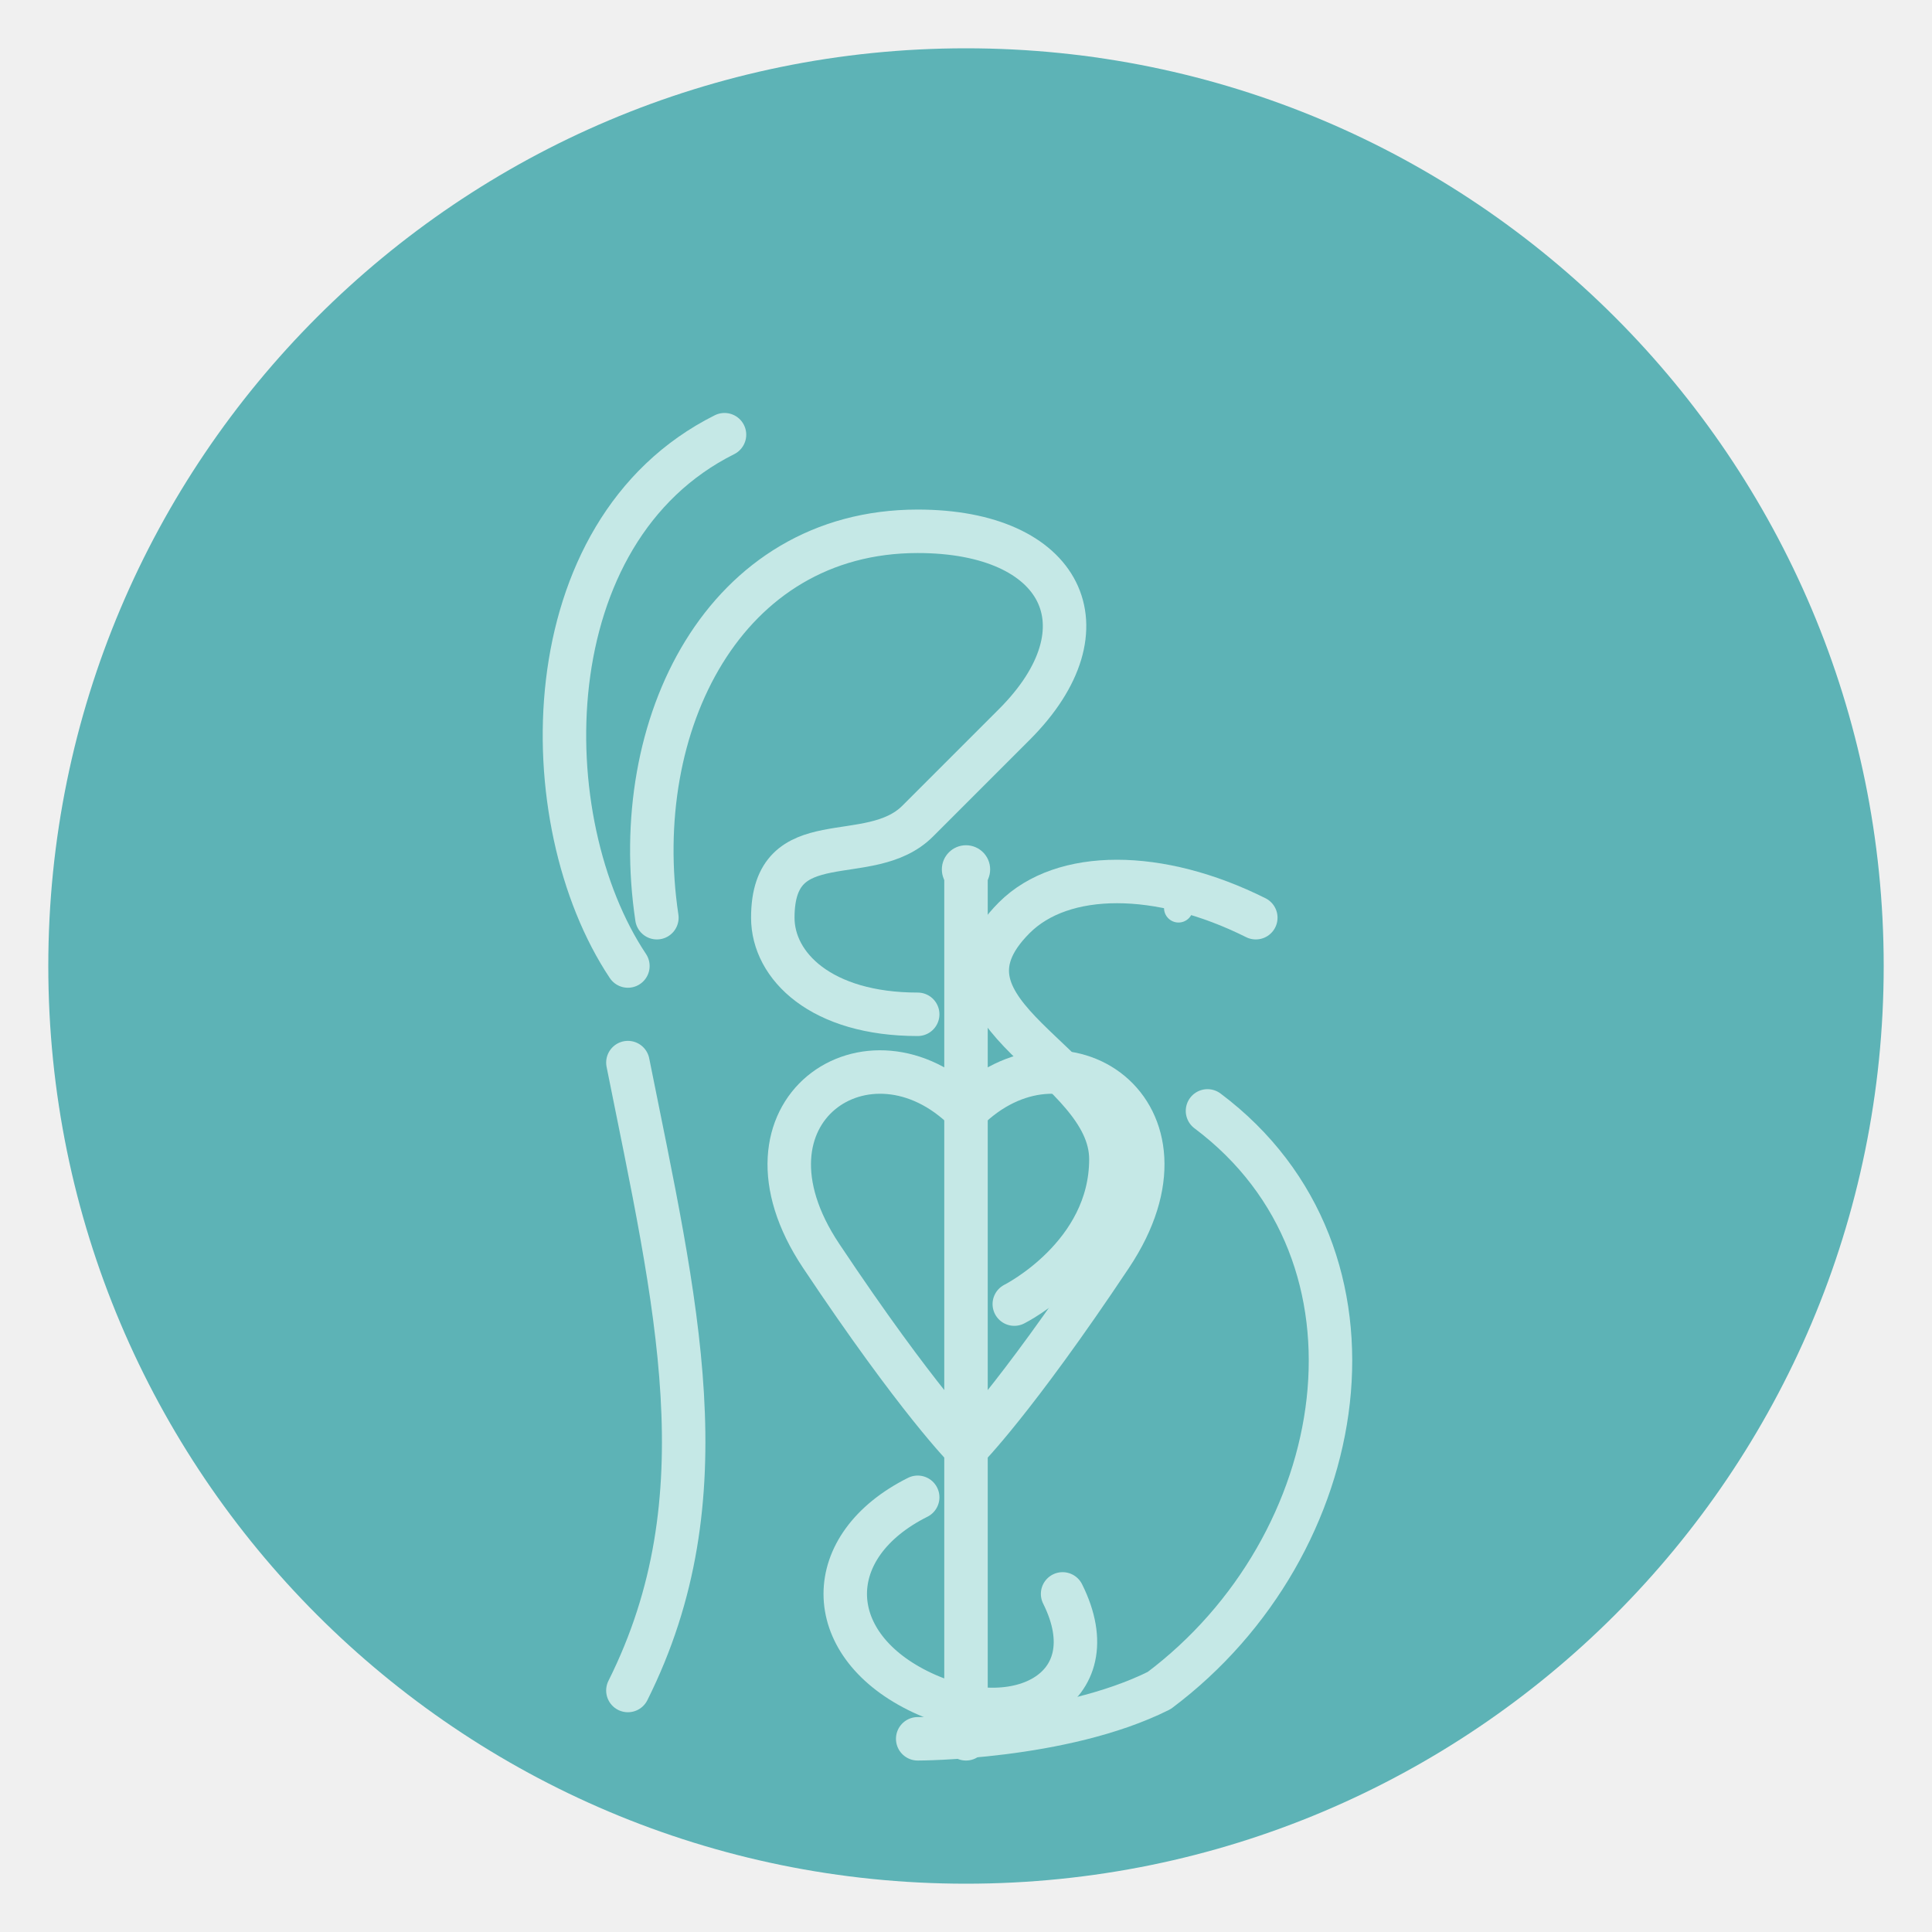
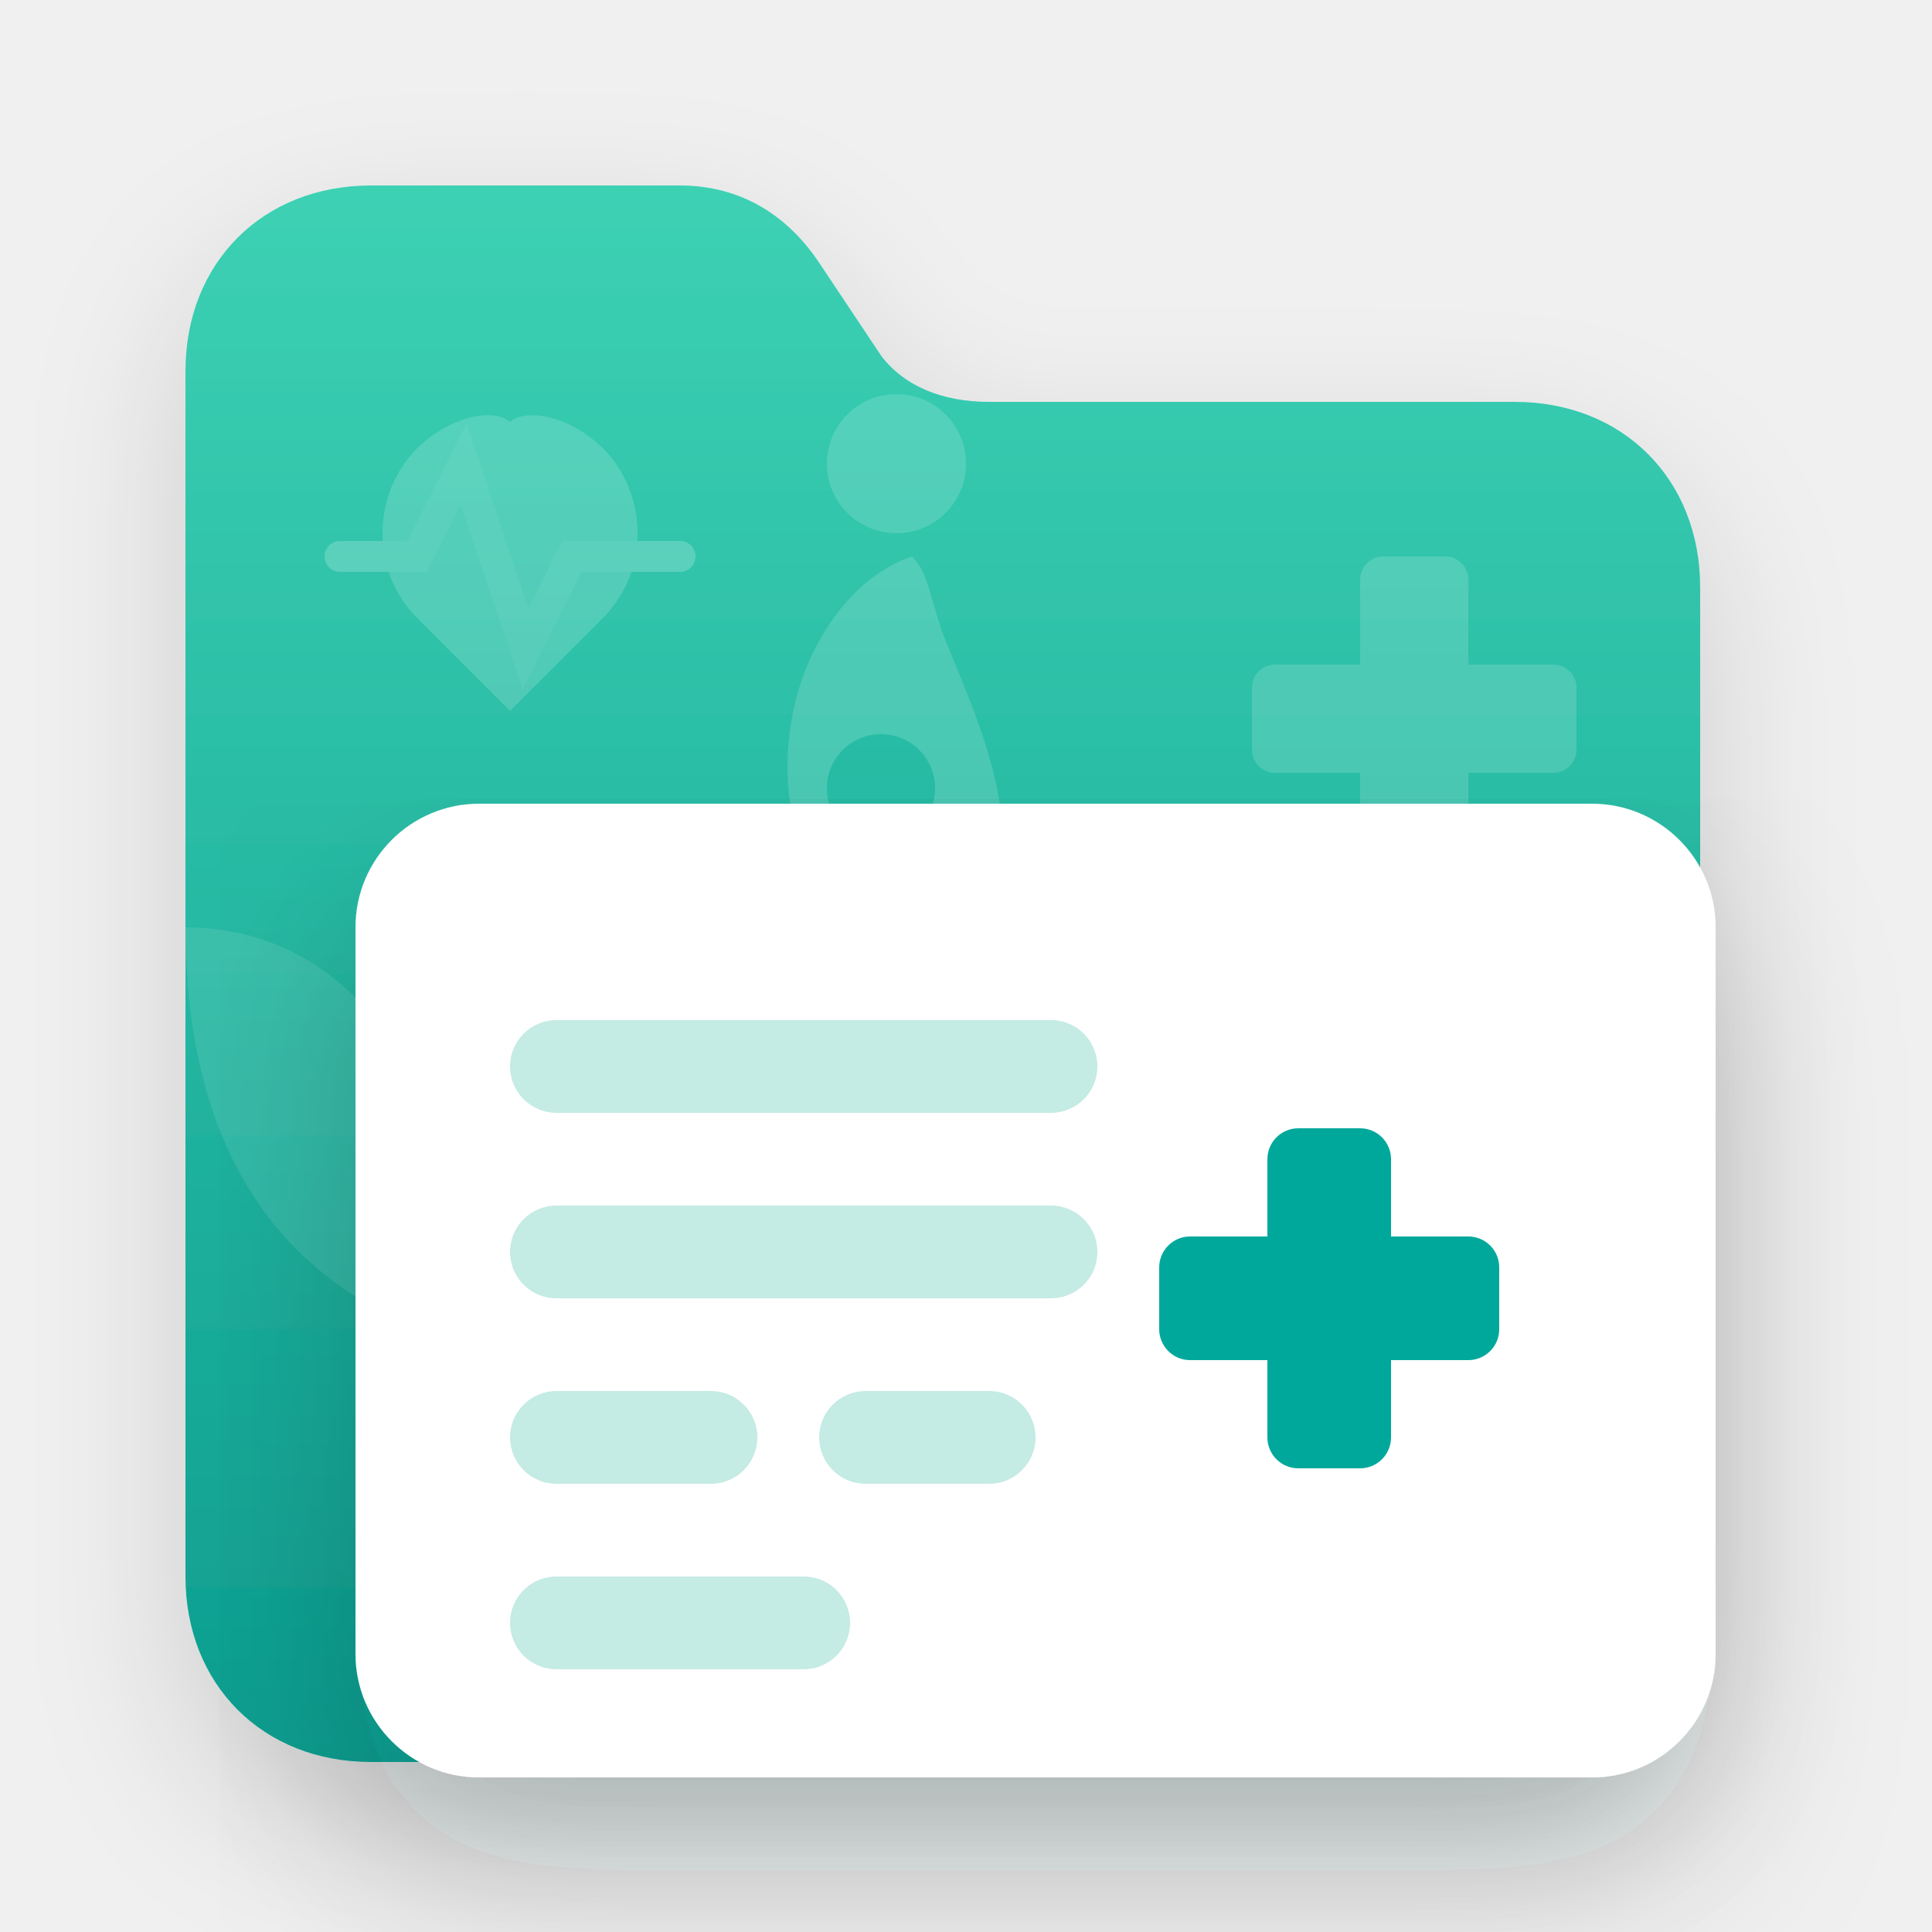
- <svg xmlns="http://www.w3.org/2000/svg" viewBox="0 0 200 200" width="100%" height="100%">
-   <circle cx="100" cy="100" r="95" fill="#5db3b6" />
-   <g fill="none" stroke="#c5e8e6" stroke-width="4.5" stroke-linecap="round" stroke-linejoin="round">
-     <path d="M 75 45 C 55 55, 55 85, 65 100" />
-     <path d="M 68 95 C 65 75, 75 55, 95 55 C 110 55, 115 65, 105 75 C 100 80, 95 85, 95 85 C 90 90, 80 85, 80 95 C 80 100, 85 105, 95 105" />
-     <path d="M 65 110 C 70 135, 75 155, 65 175" />
-     <path d="M 125 115 C 145 130, 140 160, 120 175 C 110 180, 95 180, 95 180" />
-     <line x1="100" y1="90" x2="100" y2="180" />
-     <circle cx="100" cy="90" r="2.5" fill="#c5e8e6" stroke="none" />
-     <path d="M 100 115 C 90 105, 75 115, 85 130 C 95 145, 100 150, 100 150 C 100 150, 105 145, 115 130 C 125 115, 110 105, 100 115 Z" />
-     <path d="M 130 95 C 120 90, 110 90, 105 95 C 95 105, 115 110, 115 120 C 115 130, 105 135, 105 135" />
-     <path d="M 95 155 C 85 160, 85 170, 95 175 C 105 180, 115 175, 110 165" />
-     <circle cx="122" cy="94" r="1.5" fill="#c5e8e6" stroke="none" />
+ <svg xmlns="http://www.w3.org/2000/svg" viewBox="0 0 125 125" width="100%" height="100%">
+   <defs>
+     <linearGradient id="folderGradient" x1="0%" y1="0%" x2="0%" y2="100%">
+       <stop offset="0%" stop-color="#3DD1B4" />
+       <stop offset="100%" stop-color="#0C9D8F" />
+     </linearGradient>
+     <filter id="softShadow" x="-10%" y="-10%" width="130%" height="130%">
+       <feDropShadow dx="0" dy="4" stdDeviation="5" flood-color="#001F1C" flood-opacity="0.15" />
+     </filter>
+     <filter id="cardShadow" x="-10%" y="-10%" width="130%" height="130%">
+       <feDropShadow dx="0" dy="6" stdDeviation="6" flood-color="#001F1C" flood-opacity="0.18" />
+     </filter>
+   </defs>
+   <path d="M 12 24 C 12 17 17 12 24 12 L 44 12 C 48 12 51 14 53 17 L 57 23 C 58.5 25 61 26 64 26 L 98 26 C 105 26 110 31 110 38 L 110 102 C 110 109 105 114 98 114 L 24 114 C 17 114 12 109 12 102 Z" fill="url(#folderGradient)" filter="url(#softShadow)" />
+   <g fill="#ffffff" opacity="0.15">
+     <rect x="88" y="36" width="7" height="21" rx="1.5" />
+     <rect x="81" y="43" width="21" height="7" rx="1.5" />
+   </g>
+   <g fill="none" stroke="#ffffff" stroke-width="2" stroke-linecap="round" opacity="0.2">
+     <path d="M 33 46 L 27 40 C 24 37 24 32 27 29 C 30 26 35 26 33 30 L 33 30 C 31 26 36 26 39 29 C 42 32 42 37 39 40 Z" fill="#ffffff" stroke="none" opacity="0.8" />
+     <path d="M 22 36 L 27 36 L 30 30 L 34 42 L 37 36 L 44 36" />
+   </g>
+   <g fill="#ffffff" opacity="0.15">
+     <circle cx="58" cy="30" r="4.5" />
+     <path d="M 59 36 C 53 38 48 48 53 58 C 57 65 65 62 65 56 C 65 50 63 46 61 41 C 60 38 60 37 59 36 Z" />
+     <circle cx="57" cy="51" r="3.5" fill="#15A698" />
+   </g>
+   <path d="M 12 60 C 25 60 32 75 25 85 C 15 80 12 70 12 60 Z" fill="#ffffff" opacity="0.1" />
+   <rect x="23" y="52" width="88" height="63" rx="8" fill="#ffffff" filter="url(#cardShadow)" />
+   <g fill="#C4EBE4">
+     <rect x="33" y="66" width="38" height="6" rx="3" />
+     <rect x="33" y="78" width="38" height="6" rx="3" />
+     <rect x="33" y="90" width="16" height="6" rx="3" />
+     <rect x="53" y="90" width="14" height="6" rx="3" />
+     <rect x="33" y="102" width="22" height="6" rx="3" />
+   </g>
+   <g fill="#00A89C">
+     <rect x="75" y="80" width="22" height="8" rx="2" />
+     <rect x="82" y="73" width="8" height="22" rx="2" />
  </g>
</svg>
